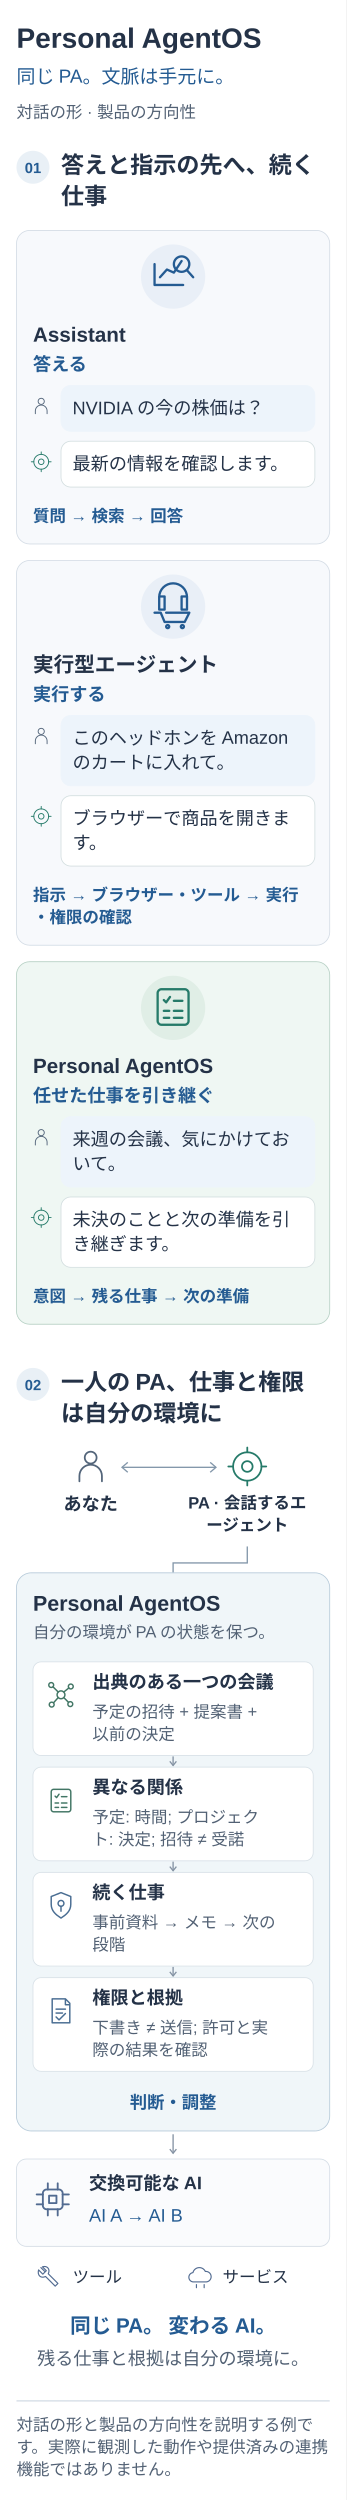
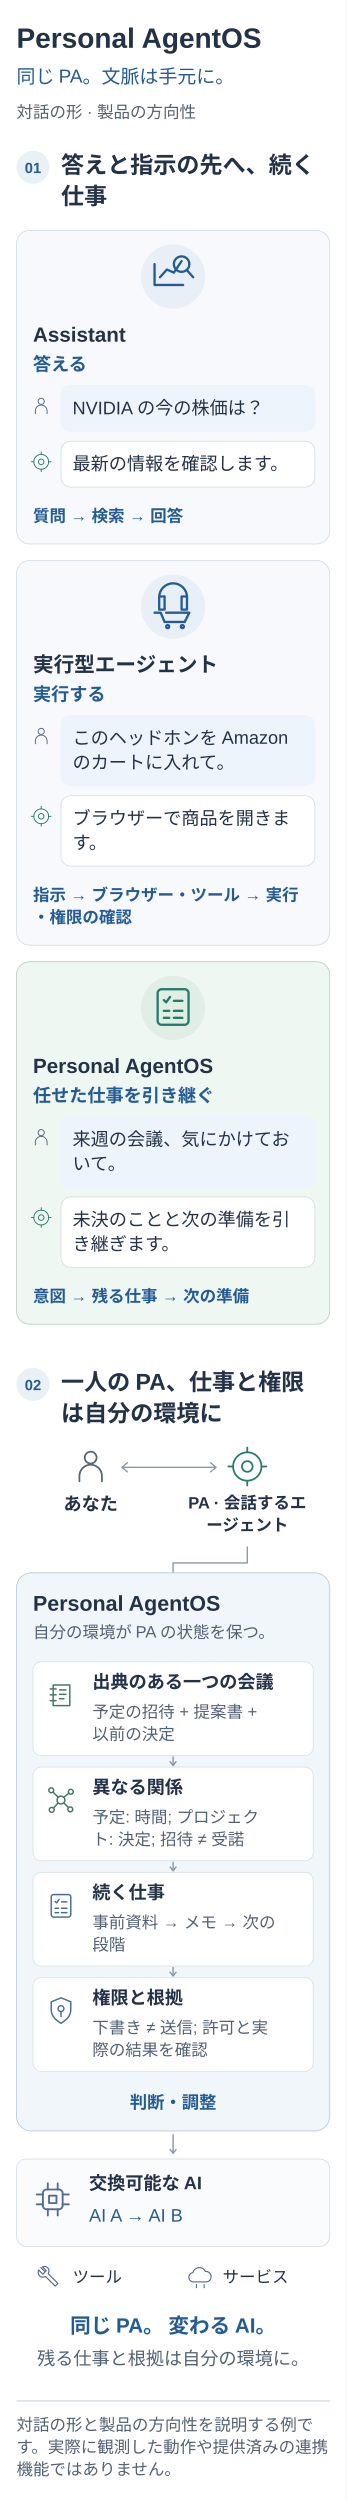
<svg xmlns="http://www.w3.org/2000/svg" width="420" height="3033" viewBox="0 0 420 3033" role="img" aria-labelledby="title desc">
  <style>text{font-family:Arial,"Noto Sans",sans-serif;fill:#243247} .bold{font-weight:700} .muted{fill:#526174} .blue{fill:#245b92}</style>
  <rect width="420" height="3033" fill="#fff" />
  <text x="20" y="58.0" font-size="34" class="bold" text-anchor="start">Personal AgentOS</text>
  <text x="20" y="100.9" font-size="23" class="blue" text-anchor="start">同じ PA。文脈は手元に。</text>
  <text x="20" y="142.95" font-size="20" class="muted" text-anchor="start">対話の形 · 製品の方向性</text>
  <circle cx="40" cy="202.95" r="20" fill="#e9f0f6" stroke="none" />
  <text x="40" y="209.95" font-size="18" class="blue bold" text-anchor="middle">01</text>
  <text x="74" y="209.95" font-size="28" class="bold" text-anchor="start">答えと指示の先へ、続く</text>
  <text x="74" y="247.75" font-size="28" class="bold" text-anchor="start">仕事</text>
  <rect x="20" y="279.55" width="380" height="380.4" rx="16" fill="#f7f9fc" stroke="#d4dce5" />
  <circle cx="210.0" cy="335.55" r="39" fill="#e9eff7" stroke="none" />
  <g transform="translate(180.0 303.55) scale(0.9375)" fill="none" stroke="#245b92" stroke-width="3" stroke-linecap="round" stroke-linejoin="round">
    <path d="M8 45V18m0 27h37M15 35l9-10 9 4 10-15" />
    <circle cx="43" cy="18" r="10" />
    <path d="m50 26 8 9" />
  </g>
  <text x="40" y="414.55" font-size="25" class="bold" text-anchor="start">Assistant</text>
  <text x="40" y="449.55" font-size="22" class="blue bold" text-anchor="start">答える</text>
  <g transform="translate(38 480.55) scale(0.375)" fill="none" stroke="#53657a" stroke-width="3" stroke-linecap="round" stroke-linejoin="round">
    <circle cx="32" cy="17" r="10" />
    <path d="M13 57v-9a19 19 0 0 1 38 0v9" />
  </g>
  <rect x="74" y="467.55" width="308" height="55.7" rx="12" fill="#edf4fb" stroke="#edf4fb" />
  <text x="88" y="502.55" font-size="22" class="" text-anchor="start">NVIDIA の今の株価は？</text>
  <g transform="translate(38 548.25) scale(0.375)" fill="none" stroke="#257a69" stroke-width="3" stroke-linecap="round" stroke-linejoin="round">
    <circle cx="32" cy="32" r="24" />
    <circle cx="32" cy="32" r="9" />
    <path d="M32 0v8m0 48v8M0 32h8m48 0h8" />
  </g>
  <rect x="74" y="535.25" width="308" height="55.7" rx="12" fill="#ffffff" stroke="#d3dedf" />
  <text x="88" y="570.25" font-size="22" class="" text-anchor="start">最新の情報を確認します。</text>
  <text x="40" y="632.95" font-size="20" class="blue bold" text-anchor="start">質問 → 検索 → 回答</text>
  <rect x="20" y="679.95" width="380" height="466.8" rx="16" fill="#f7f9fc" stroke="#d4dce5" />
  <circle cx="210.0" cy="735.95" r="39" fill="#e9eff7" stroke="none" />
  <g transform="translate(180.0 703.95) scale(0.9375)" fill="none" stroke="#245b92" stroke-width="3" stroke-linecap="round" stroke-linejoin="round">
    <path d="M14 29v-7a18 18 0 0 1 36 0v7M14 21h7v17h-7zm29 0h7v17h-7zM8 42h8l5 12h26l6-12H23" />
    <circle cx="25" cy="60" r="2" />
    <circle cx="44" cy="60" r="2" />
  </g>
  <text x="40" y="814.95" font-size="25" class="bold" text-anchor="start">実行型エージェント</text>
  <text x="40" y="849.95" font-size="22" class="blue bold" text-anchor="start">実行する</text>
  <g transform="translate(38 880.95) scale(0.375)" fill="none" stroke="#53657a" stroke-width="3" stroke-linecap="round" stroke-linejoin="round">
    <circle cx="32" cy="17" r="10" />
    <path d="M13 57v-9a19 19 0 0 1 38 0v9" />
  </g>
  <rect x="74" y="867.95" width="308" height="85.4" rx="12" fill="#edf4fb" stroke="#edf4fb" />
  <text x="88" y="902.95" font-size="22" class="" text-anchor="start">このヘッドホンを Amazon</text>
  <text x="88" y="932.65" font-size="22" class="" text-anchor="start">のカートに入れて。</text>
  <g transform="translate(38 978.35) scale(0.375)" fill="none" stroke="#257a69" stroke-width="3" stroke-linecap="round" stroke-linejoin="round">
    <circle cx="32" cy="32" r="24" />
    <circle cx="32" cy="32" r="9" />
    <path d="M32 0v8m0 48v8M0 32h8m48 0h8" />
  </g>
  <rect x="74" y="965.35" width="308" height="85.4" rx="12" fill="#ffffff" stroke="#d3dedf" />
  <text x="88" y="1000.35" font-size="22" class="" text-anchor="start">ブラウザーで商品を開きま</text>
  <text x="88" y="1030.05" font-size="22" class="" text-anchor="start">す。</text>
  <text x="40" y="1092.75" font-size="20" class="blue bold" text-anchor="start">指示 → ブラウザー・ツール → 実行</text>
  <text x="40" y="1119.75" font-size="20" class="blue bold" text-anchor="start">・権限の確認</text>
  <rect x="20" y="1166.75" width="380" height="439.8" rx="16" fill="#eff7f3" stroke="#b7d1c5" />
  <circle cx="210.0" cy="1222.75" r="39" fill="#e0eee6" stroke="none" />
  <g transform="translate(180.0 1190.75) scale(0.9375)" fill="none" stroke="#257a69" stroke-width="3" stroke-linecap="round" stroke-linejoin="round">
    <rect x="12" y="10" width="40" height="46" rx="5" />
    <path d="m20 24 3 3 5-7m5 5h11M20 38h7m6 0h11M20 47h7m6 0h11" />
  </g>
  <text x="40" y="1301.75" font-size="25" class="bold" text-anchor="start">Personal AgentOS</text>
  <text x="40" y="1336.75" font-size="22" class="blue bold" text-anchor="start">任せた仕事を引き継ぐ</text>
  <g transform="translate(38 1367.75) scale(0.375)" fill="none" stroke="#53657a" stroke-width="3" stroke-linecap="round" stroke-linejoin="round">
    <circle cx="32" cy="17" r="10" />
    <path d="M13 57v-9a19 19 0 0 1 38 0v9" />
  </g>
  <rect x="74" y="1354.75" width="308" height="85.4" rx="12" fill="#edf4fb" stroke="#edf4fb" />
  <text x="88" y="1389.75" font-size="22" class="" text-anchor="start">来週の会議、気にかけてお</text>
  <text x="88" y="1419.45" font-size="22" class="" text-anchor="start">いて。</text>
  <g transform="translate(38 1465.15) scale(0.375)" fill="none" stroke="#257a69" stroke-width="3" stroke-linecap="round" stroke-linejoin="round">
    <circle cx="32" cy="32" r="24" />
    <circle cx="32" cy="32" r="9" />
    <path d="M32 0v8m0 48v8M0 32h8m48 0h8" />
  </g>
  <rect x="74" y="1452.15" width="308" height="85.4" rx="12" fill="#ffffff" stroke="#d3dedf" />
  <text x="88" y="1487.15" font-size="22" class="" text-anchor="start">未決のことと次の準備を引</text>
  <text x="88" y="1516.85" font-size="22" class="" text-anchor="start">き継ぎます。</text>
  <text x="40" y="1579.55" font-size="20" class="blue bold" text-anchor="start">意図 → 残る仕事 → 次の準備</text>
  <circle cx="40" cy="1679.55" r="20" fill="#e9f0f6" stroke="none" />
  <text x="40" y="1686.55" font-size="18" class="blue bold" text-anchor="middle">02</text>
  <text x="74" y="1686.55" font-size="28" class="bold" text-anchor="start">一人の PA、仕事と権限</text>
  <text x="74" y="1724.35" font-size="28" class="bold" text-anchor="start">は自分の環境に</text>
  <g transform="translate(87 1756.15) scale(0.71875)" fill="none" stroke="#53657a" stroke-width="3" stroke-linecap="round" stroke-linejoin="round">
    <circle cx="32" cy="17" r="10" />
    <path d="M13 57v-9a19 19 0 0 1 38 0v9" />
  </g>
  <g transform="translate(277 1756.15) scale(0.71875)" fill="none" stroke="#257a69" stroke-width="3" stroke-linecap="round" stroke-linejoin="round">
    <circle cx="32" cy="32" r="24" />
    <circle cx="32" cy="32" r="9" />
    <path d="M32 0v8m0 48v8M0 32h8m48 0h8" />
  </g>
  <path d="M148 1780.15H262" fill="none" stroke="#8296a9" stroke-width="1.6" />
  <path d="M155 1774.15L148 1780.15L155 1786.15M255 1774.15L262 1780.15L255 1786.15" fill="none" stroke="#8296a9" stroke-width="1.6" />
  <text x="110" y="1832.15" font-size="22" class="bold" text-anchor="middle">あなた</text>
  <text x="300" y="1830.15" font-size="20" class="bold" text-anchor="middle">PA · 会話するエ</text>
  <text x="300" y="1857.15" font-size="20" class="bold" text-anchor="middle">ージェント</text>
  <path d="M300 1876.15V1896.15H210.0V1908.15" fill="none" stroke="#8296a9" stroke-width="1.6" />
  <rect x="20" y="1908.15" width="380" height="677.15" rx="18" fill="#f0f6f9" stroke="#b6cad9" />
  <text x="40" y="1954.15" font-size="26" class="bold" text-anchor="start">Personal AgentOS</text>
  <text x="40" y="1987.15" font-size="20" class="muted" text-anchor="start">自分の環境が PA の状態を保つ。</text>
  <rect x="40" y="2016.15" width="340" height="113.7" rx="10" fill="#fff" stroke="#d8e1e7" />
  <g transform="translate(55 2037.15) scale(0.59375)" fill="none" stroke="#427665" stroke-width="3" stroke-linecap="round" stroke-linejoin="round">
-     <circle cx="32" cy="32" r="8" />
-     <circle cx="12" cy="12" r="5" />
-     <circle cx="52" cy="15" r="5" />
-     <circle cx="13" cy="52" r="5" />
-     <circle cx="51" cy="51" r="5" />
-     <path d="m16 16 10 10m12 0 10-8M17 48l9-10m12 0 9 9" />
+     <path d="M16 12h34v42H16zM10 20h12m-12 12h12m-12 12h12M29 22h13m-13 9h13m-13 9h9" />
  </g>
  <text x="112" y="2048.15" font-size="22" class="bold" text-anchor="start">出典のある一つの会議</text>
  <text x="112" y="2083.85" font-size="20" class="muted" text-anchor="start">予定の招待 + 提案書 +</text>
  <text x="112" y="2110.85" font-size="20" class="muted" text-anchor="start">以前の決定</text>
  <path d="M210.0 2130.85 L210.0 2141.85" fill="none" stroke="#8492a3" stroke-width="1.6" />
  <path d="M206.0 2136.85 L210.0 2141.85 L214.0 2136.85" fill="none" stroke="#8492a3" stroke-width="1.6" />
  <rect x="40" y="2143.85" width="340" height="113.7" rx="10" fill="#fff" stroke="#d8e1e7" />
  <g transform="translate(55 2164.85) scale(0.59375)" fill="none" stroke="#427665" stroke-width="3" stroke-linecap="round" stroke-linejoin="round">
-     <rect x="12" y="10" width="40" height="46" rx="5" />
-     <path d="m20 24 3 3 5-7m5 5h11M20 38h7m6 0h11M20 47h7m6 0h11" />
+     <circle cx="32" cy="32" r="8" />
+     <circle cx="12" cy="12" r="5" />
+     <circle cx="52" cy="15" r="5" />
+     <circle cx="13" cy="52" r="5" />
+     <circle cx="51" cy="51" r="5" />
+     <path d="m16 16 10 10m12 0 10-8M17 48l9-10m12 0 9 9" />
  </g>
  <text x="112" y="2175.85" font-size="22" class="bold" text-anchor="start">異なる関係</text>
  <text x="112" y="2211.55" font-size="20" class="muted" text-anchor="start">予定: 時間; プロジェク</text>
  <text x="112" y="2238.55" font-size="20" class="muted" text-anchor="start">ト: 決定; 招待 ≠ 受諾</text>
  <path d="M210.0 2258.55 L210.0 2269.55" fill="none" stroke="#8492a3" stroke-width="1.6" />
  <path d="M206.0 2264.55 L210.0 2269.55 L214.0 2264.55" fill="none" stroke="#8492a3" stroke-width="1.6" />
  <rect x="40" y="2271.55" width="340" height="113.7" rx="10" fill="#fff" stroke="#d8e1e7" />
  <g transform="translate(55 2292.55) scale(0.59375)" fill="none" stroke="#496d92" stroke-width="3" stroke-linecap="round" stroke-linejoin="round">
-     <path d="M32 6 52 14v16c0 13-9 21-20 28-11-7-20-15-20-28V14z" />
-     <circle cx="32" cy="28" r="6" />
-     <path d="M32 34v10" />
+     <rect x="12" y="10" width="40" height="46" rx="5" />
+     <path d="m20 24 3 3 5-7m5 5h11M20 38h7m6 0h11M20 47h7m6 0h11" />
  </g>
  <text x="112" y="2303.55" font-size="22" class="bold" text-anchor="start">続く仕事</text>
  <text x="112" y="2339.25" font-size="20" class="muted" text-anchor="start">事前資料 → メモ → 次の</text>
  <text x="112" y="2366.25" font-size="20" class="muted" text-anchor="start">段階</text>
  <path d="M210.0 2386.25 L210.0 2397.25" fill="none" stroke="#8492a3" stroke-width="1.6" />
  <path d="M206.0 2392.25 L210.0 2397.25 L214.0 2392.25" fill="none" stroke="#8492a3" stroke-width="1.6" />
  <rect x="40" y="2399.25" width="340" height="113.7" rx="10" fill="#fff" stroke="#d8e1e7" />
  <g transform="translate(55 2420.25) scale(0.59375)" fill="none" stroke="#496d92" stroke-width="3" stroke-linecap="round" stroke-linejoin="round">
-     <path d="M14 8h27l9 9v40H14zM41 8v12h9M22 29h19m-19 8h13m-13 8 6 6 13-13" />
+     <path d="M32 6 52 14v16c0 13-9 21-20 28-11-7-20-15-20-28V14z" />
+     <circle cx="32" cy="28" r="6" />
+     <path d="M32 34v10" />
  </g>
  <text x="112" y="2431.25" font-size="22" class="bold" text-anchor="start">権限と根拠</text>
  <text x="112" y="2466.95" font-size="20" class="muted" text-anchor="start">下書き ≠ 送信; 許可と実</text>
  <text x="112" y="2493.95" font-size="20" class="muted" text-anchor="start">際の結果を確認</text>
  <text x="210.0" y="2557.95" font-size="21" class="blue bold" text-anchor="middle">判断・調整</text>
  <path d="M210.0 2589.3 L210.0 2612.3" fill="none" stroke="#8492a3" stroke-width="1.6" />
  <path d="M206.0 2607.3 L210.0 2612.3 L214.0 2607.3" fill="none" stroke="#8492a3" stroke-width="1.6" />
  <rect x="20" y="2619.3" width="380" height="106" rx="12" fill="#fafbfd" stroke="#d4dce5" />
  <g transform="translate(40 2644.3) scale(0.75)" fill="none" stroke="#526b91" stroke-width="3" stroke-linecap="round" stroke-linejoin="round">
    <rect x="16" y="16" width="32" height="32" rx="6" />
    <path d="M24 6v10m16-10v10M24 48v10m16-10v10M6 24h10M6 40h10m32-16h10M48 40h10M26 26h12v12H26z" />
  </g>
  <text x="108" y="2656.3" font-size="22" class="bold" text-anchor="start">交換可能な AI</text>
  <text x="108" y="2695.3" font-size="22" class="blue" text-anchor="start">AI A  →  AI B</text>
  <g transform="translate(44 2747.3) scale(0.46875)" fill="none" stroke="#526b91" stroke-width="3" stroke-linecap="round" stroke-linejoin="round">
    <path d="m12 8 11 11-6 6L6 14c-4 14 6 23 18 17l25 25 7-7-25-25C37 12 28 2 16 6l10 10-7 7" />
  </g>
  <text x="88" y="2769.3" font-size="20" class="" text-anchor="start">ツール</text>
  <g transform="translate(228 2747.3) scale(0.46875)" fill="none" stroke="#526b91" stroke-width="3" stroke-linecap="round" stroke-linejoin="round">
    <path d="M16 45a12 12 0 0 1-3-24 17 17 0 0 1 32-3 13 13 0 0 1 3 27H16zM22 52v8m20-8v8" />
  </g>
  <text x="270" y="2769.3" font-size="20" class="" text-anchor="start">サービス</text>
  <text x="210.0" y="2830.3" font-size="25" class="blue bold" text-anchor="middle">同じ PA。 変わる AI。</text>
  <text x="210.0" y="2869.05" font-size="22" class="muted" text-anchor="middle">残る仕事と根拠は自分の環境に。</text>
  <path d="M20 2912.75H400" fill="none" stroke="#d4dce5" stroke-width="1.6" />
  <text x="20" y="2948.75" font-size="20" class="muted" text-anchor="start">対話の形と製品の方向性を説明する例で</text>
  <text x="20" y="2975.75" font-size="20" class="muted" text-anchor="start">す。実際に観測した動作や提供済みの連携</text>
  <text x="20" y="3002.75" font-size="20" class="muted" text-anchor="start">機能ではありません。</text>
</svg>
